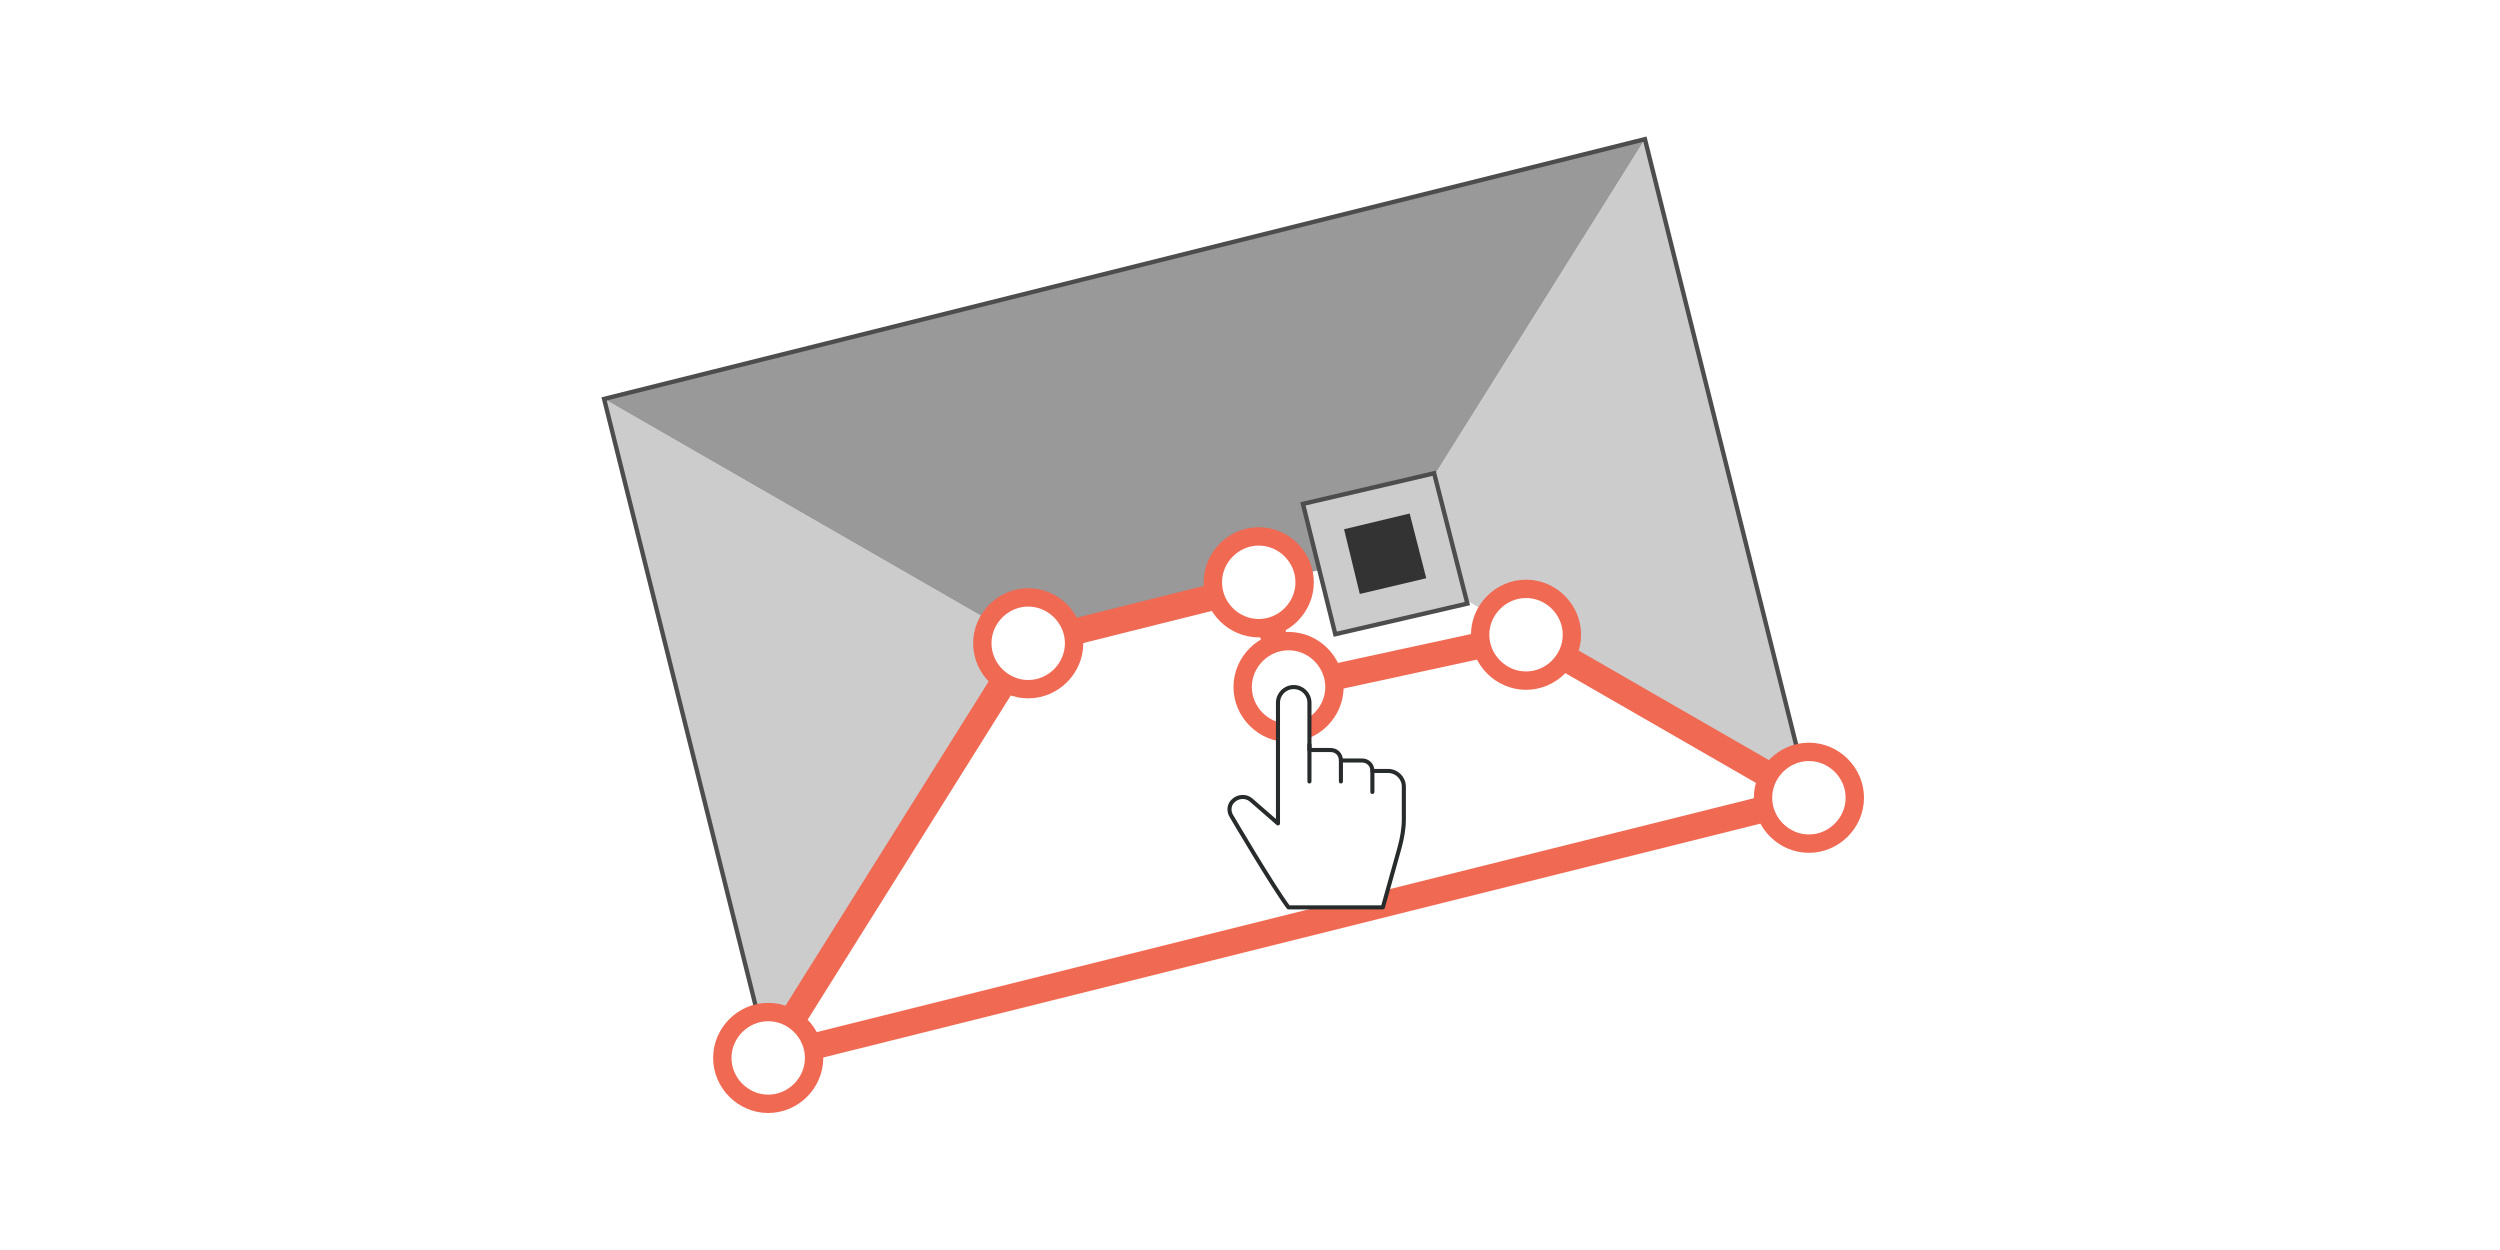
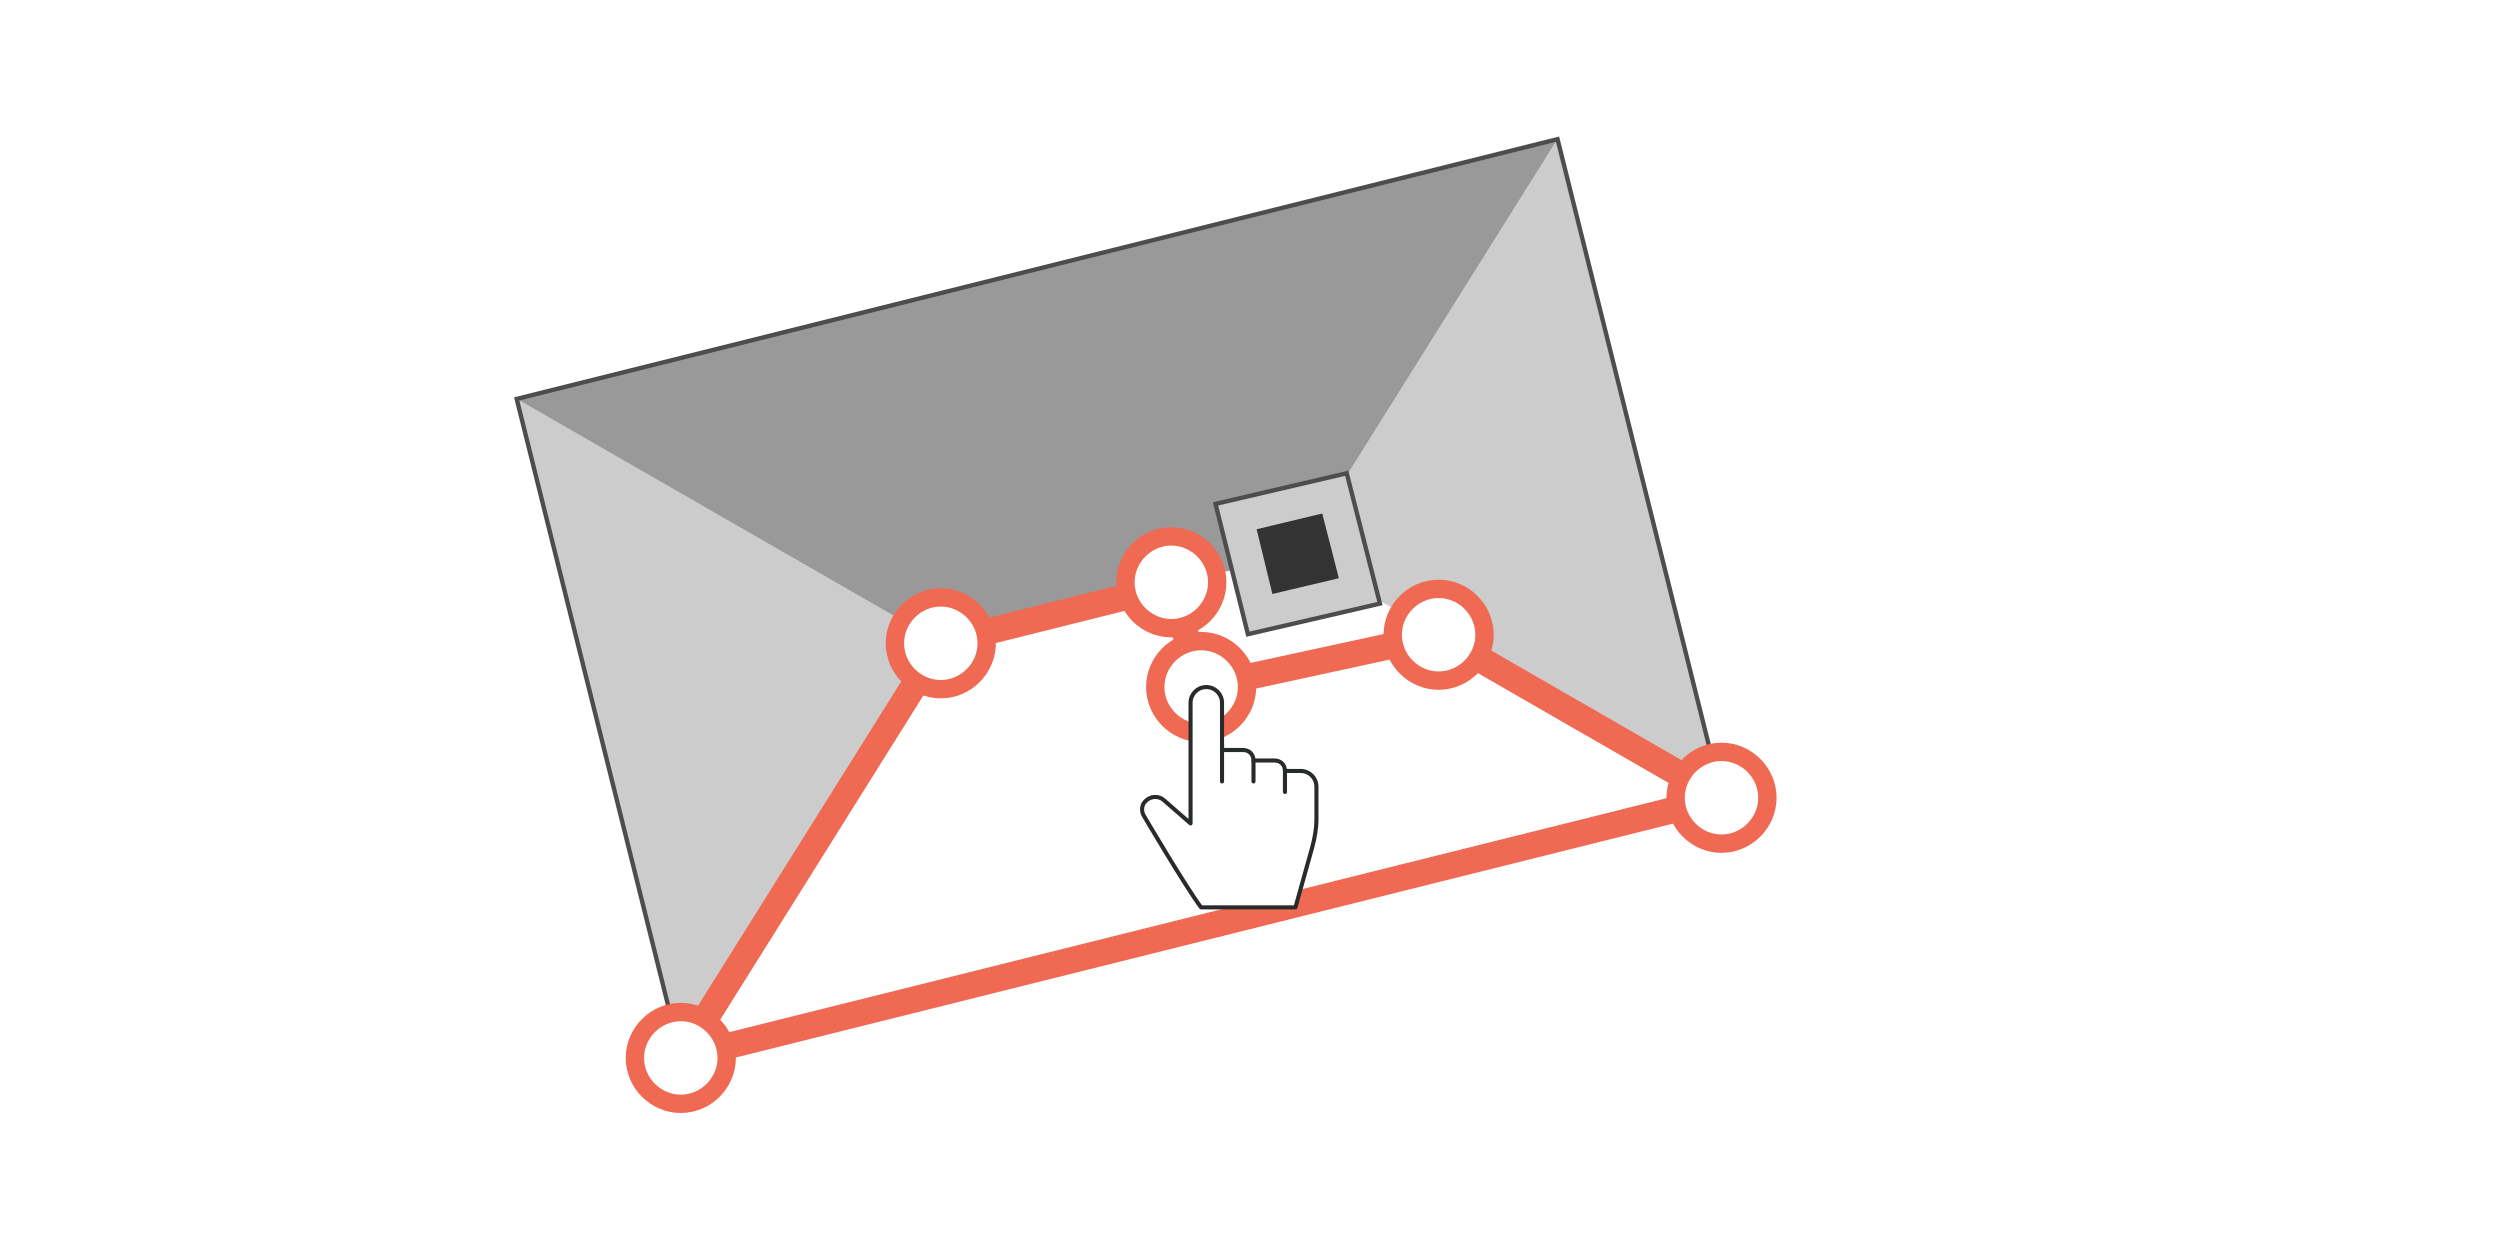
<svg xmlns="http://www.w3.org/2000/svg" xmlns:xlink="http://www.w3.org/1999/xlink" version="1.1" id="Layer_1" x="0px" y="0px" viewBox="163 324.5 286 143" enable-background="new 163 324.5 286 143" xml:space="preserve">
  <symbol id="New_Symbol_40" viewBox="-69.2 -52.8 138.4 105.6">
    <polygon fill="#CCCCCC" points="-68.9,22.8 -20.4,-5.1 -50.1,-52.5  " />
    <polygon fill="#CCCCCC" points="50.1,52.5 20.4,5.1 68.9,-22.8  " />
    <polygon fill="#999999" points="-68.9,22.8 -20.4,-5.1 20.4,5.1 50.1,52.5  " />
    <polygon fill="#FFFFFF" points="-50.1,-52.5 -20.4,-5.1 20.4,5.1 68.9,-22.8  " />
    <polygon fill="none" stroke="#4D4D4D" stroke-width="0.5" stroke-miterlimit="10" points="-68.9,22.8 -50.1,-52.5 68.9,-22.8    50.1,52.5  " />
    <g>
      <g>
        <polygon fill="#CCCCCC" stroke="#4D4D4D" stroke-width="0.5" stroke-miterlimit="10" points="11,10.8 14.7,-4.1 29.8,-0.6      26,14.3    " />
      </g>
      <g>
        <polygon fill="#333333" points="15.7,7.9 17.5,0.5 25.1,2.3 23.2,9.7    " />
      </g>
    </g>
  </symbol>
  <symbol id="node" viewBox="-9 -9 18 18">
    <path fill="#FFFFFF" stroke="#F06953" stroke-width="3" stroke-miterlimit="10" d="M7.5,0c0,4.1-3.4,7.5-7.5,7.5S-7.5,4.1-7.5,0   S-4.1-7.5,0-7.5S7.5-4.1,7.5,0z" />
  </symbol>
  <g id="ins_x5F_1" display="none">
    <g display="inline">
      <g>
        <g>
          <path fill="none" stroke="#212222" stroke-miterlimit="10" d="M203.3,306.1c0,0,34-7.3,45.4,33.6" />
          <g>
            <polygon fill="#212222" points="240.7,339.3 250.8,350.2 255.3,335.9      " />
          </g>
        </g>
      </g>
    </g>
    <g display="inline">
      <g>
        <g>
          <path fill="none" stroke="#212222" stroke-miterlimit="10" d="M415.3,486.3c0,0-34,7.3-45.4-33.6" />
          <g>
            <polygon fill="#212222" points="377.9,453.1 367.8,442.2 363.3,456.6      " />
          </g>
        </g>
      </g>
    </g>
  </g>
  <g id="Layer_2" display="none">
    <rect y="243" display="inline" fill="#FFFFFF" stroke="#000000" stroke-miterlimit="10" width="612" height="306" />
    <use xlink:href="#New_Symbol_40" width="138.4" height="105.6" x="-69.2" y="-52.8" transform="matrix(2.1411 0 0 -2.1411 306.107 395.893)" display="inline" overflow="visible" />
    <g display="inline">
      <g>
        <g>
          <line fill="none" stroke="#51E0E0" stroke-width="4" stroke-miterlimit="10" stroke-dasharray="5.118,3.071" x1="211" y1="505.6" x2="445.7" y2="446.7" />
          <line fill="none" stroke="#51E0E0" stroke-width="4" stroke-miterlimit="10" x1="448.9" y1="446.1" x2="454.1" y2="444.6" />
        </g>
      </g>
      <g>
        <path fill="#FFFFFF" stroke="#282B2B" stroke-linejoin="round" stroke-miterlimit="10" d="M449.2,474.3v-29.5     c0-2.1,1.7-3.9,3.9-3.9s3.9,1.7,3.9,3.9v11.6h5.1c1.5,0,2.6,1.1,2.6,2.6h5.1c1.5,0,2.6,1.1,2.6,2.6h3.9c2.1,0,3.9,1.7,3.9,3.9     v7.9c0,2.4-0.4,4.7-1.1,7.1l-4.1,14.6h-23.1C448,490,438,472.8,438,472.8c-0.9-1.3-0.6-3,0.4-3.9c1.1-1.1,3-1.3,4.3-0.2     L449.2,474.3z" />
      </g>
    </g>
  </g>
  <rect x="163" y="324.5" fill="#FFFFFF" width="286" height="143" />
-   <use xlink:href="#New_Symbol_40" width="138.4" height="105.6" x="-69.2" y="-52.8" transform="matrix(1.0006 0 0 -1.0006 301.05 392.95)" overflow="visible" enable-background="new    " />
-   <polygon fill="none" stroke="#F06953" stroke-width="3" stroke-linejoin="round" stroke-miterlimit="10" points="280.6,398.1   250.9,445.5 369.9,415.8 337.6,397.2 310.4,403.1 307,391.5 " />
-   <use xlink:href="#node" width="18" height="18" x="-9" y="-9" transform="matrix(0.7 0 0 -0.7 250.8829 445.5272)" overflow="visible" />
-   <use xlink:href="#node" width="18" height="18" x="-9" y="-9" transform="matrix(0.7 0 0 -0.7 280.6272 398.0929)" overflow="visible" enable-background="new    " />
-   <use xlink:href="#node" width="18" height="18" x="-9" y="-9" transform="matrix(0.7 0 0 -0.7 307.0004 391.1144)" overflow="visible" enable-background="new    " />
-   <use xlink:href="#node" width="18" height="18" x="-9" y="-9" transform="matrix(0.7 0 0 -0.7 310.4116 403.0929)" overflow="visible" enable-background="new    " />
-   <use xlink:href="#node" width="18" height="18" x="-9" y="-9" transform="matrix(0.7 0 0 -0.7 337.5783 397.1144)" overflow="visible" enable-background="new    " />
-   <use xlink:href="#node" width="18" height="18" id="XMLID_1_" x="-9" y="-9" transform="matrix(0.7 0 0 -0.7 369.94 415.7634)" overflow="visible" enable-background="new    " />
+   <use xlink:href="#New_Symbol_40" width="138.4" height="105.6" x="-69.2" y="-52.8" transform="matrix(1.0006 0 0 -1.0006 291.05 392.95)" overflow="visible" enable-background="new    " />
+   <polygon fill="none" stroke="#F06953" stroke-width="3" stroke-linejoin="round" stroke-miterlimit="10" points="270.6,398.1   240.9,445.5 359.9,415.8 327.6,397.2 300.4,403.1 297,391.5 " />
+   <use xlink:href="#node" width="18" height="18" x="-9" y="-9" transform="matrix(0.7 0 0 -0.7 240.8829 445.5272)" overflow="visible" />
+   <use xlink:href="#node" width="18" height="18" x="-9" y="-9" transform="matrix(0.7 0 0 -0.7 270.6272 398.0929)" overflow="visible" enable-background="new    " />
+   <use xlink:href="#node" width="18" height="18" x="-9" y="-9" transform="matrix(0.7 0 0 -0.7 297.0004 391.1144)" overflow="visible" enable-background="new    " />
+   <use xlink:href="#node" width="18" height="18" x="-9" y="-9" transform="matrix(0.7 0 0 -0.7 300.4116 403.0929)" overflow="visible" enable-background="new    " />
+   <use xlink:href="#node" width="18" height="18" x="-9" y="-9" transform="matrix(0.7 0 0 -0.7 327.5783 397.1144)" overflow="visible" enable-background="new    " />
+   <use xlink:href="#node" width="18" height="18" id="XMLID_1_" x="-9" y="-9" transform="matrix(0.7 0 0 -0.7 359.94 415.7634)" overflow="visible" enable-background="new    " />
  <g>
-     <path fill="#FFFFFF" stroke="#282B2B" stroke-width="0.467" stroke-linejoin="round" stroke-miterlimit="10" d="M309.2,418.7   v-13.8c0-1,0.8-1.8,1.8-1.8c1,0,1.8,0.8,1.8,1.8v5.4h2.4c0.7,0,1.2,0.5,1.2,1.2h2.4c0.7,0,1.2,0.5,1.2,1.2h1.8c1,0,1.8,0.8,1.8,1.8   v3.7c0,1.1-0.2,2.2-0.5,3.3l-1.9,6.8h-10.8c-1.8-2.4-6.5-10.4-6.5-10.4c-0.4-0.6-0.3-1.4,0.2-1.8c0.5-0.5,1.4-0.6,2-0.1   L309.2,418.7z" />
-     <line fill="none" stroke="#282B2B" stroke-width="0.467" stroke-linecap="round" stroke-linejoin="round" stroke-miterlimit="10" x1="316.4" y1="411.5" x2="316.4" y2="413.9" />
-     <line fill="none" stroke="#282B2B" stroke-width="0.467" stroke-linecap="round" stroke-linejoin="round" stroke-miterlimit="10" x1="312.8" y1="409.7" x2="312.8" y2="413.9" />
-     <line fill="none" stroke="#282B2B" stroke-width="0.467" stroke-linecap="round" stroke-linejoin="round" stroke-miterlimit="10" x1="320" y1="412.7" x2="320" y2="415.1" />
+     <path fill="#FFFFFF" stroke="#282B2B" stroke-width="0.467" stroke-linejoin="round" stroke-miterlimit="10" d="M299.2,418.7   v-13.8c0-1,0.8-1.8,1.8-1.8c1,0,1.8,0.8,1.8,1.8v5.4h2.4c0.7,0,1.2,0.5,1.2,1.2h2.4c0.7,0,1.2,0.5,1.2,1.2h1.8c1,0,1.8,0.8,1.8,1.8   v3.7c0,1.1-0.2,2.2-0.5,3.3l-1.9,6.8h-10.8c-1.8-2.4-6.5-10.4-6.5-10.4c-0.4-0.6-0.3-1.4,0.2-1.8c0.5-0.5,1.4-0.6,2-0.1   L299.2,418.7z" />
+     <line fill="none" stroke="#282B2B" stroke-width="0.467" stroke-linecap="round" stroke-linejoin="round" stroke-miterlimit="10" x1="306.4" y1="411.5" x2="306.4" y2="413.9" />
+     <line fill="none" stroke="#282B2B" stroke-width="0.467" stroke-linecap="round" stroke-linejoin="round" stroke-miterlimit="10" x1="302.8" y1="409.7" x2="302.8" y2="413.9" />
+     <line fill="none" stroke="#282B2B" stroke-width="0.467" stroke-linecap="round" stroke-linejoin="round" stroke-miterlimit="10" x1="310" y1="412.7" x2="310" y2="415.1" />
  </g>
</svg>
